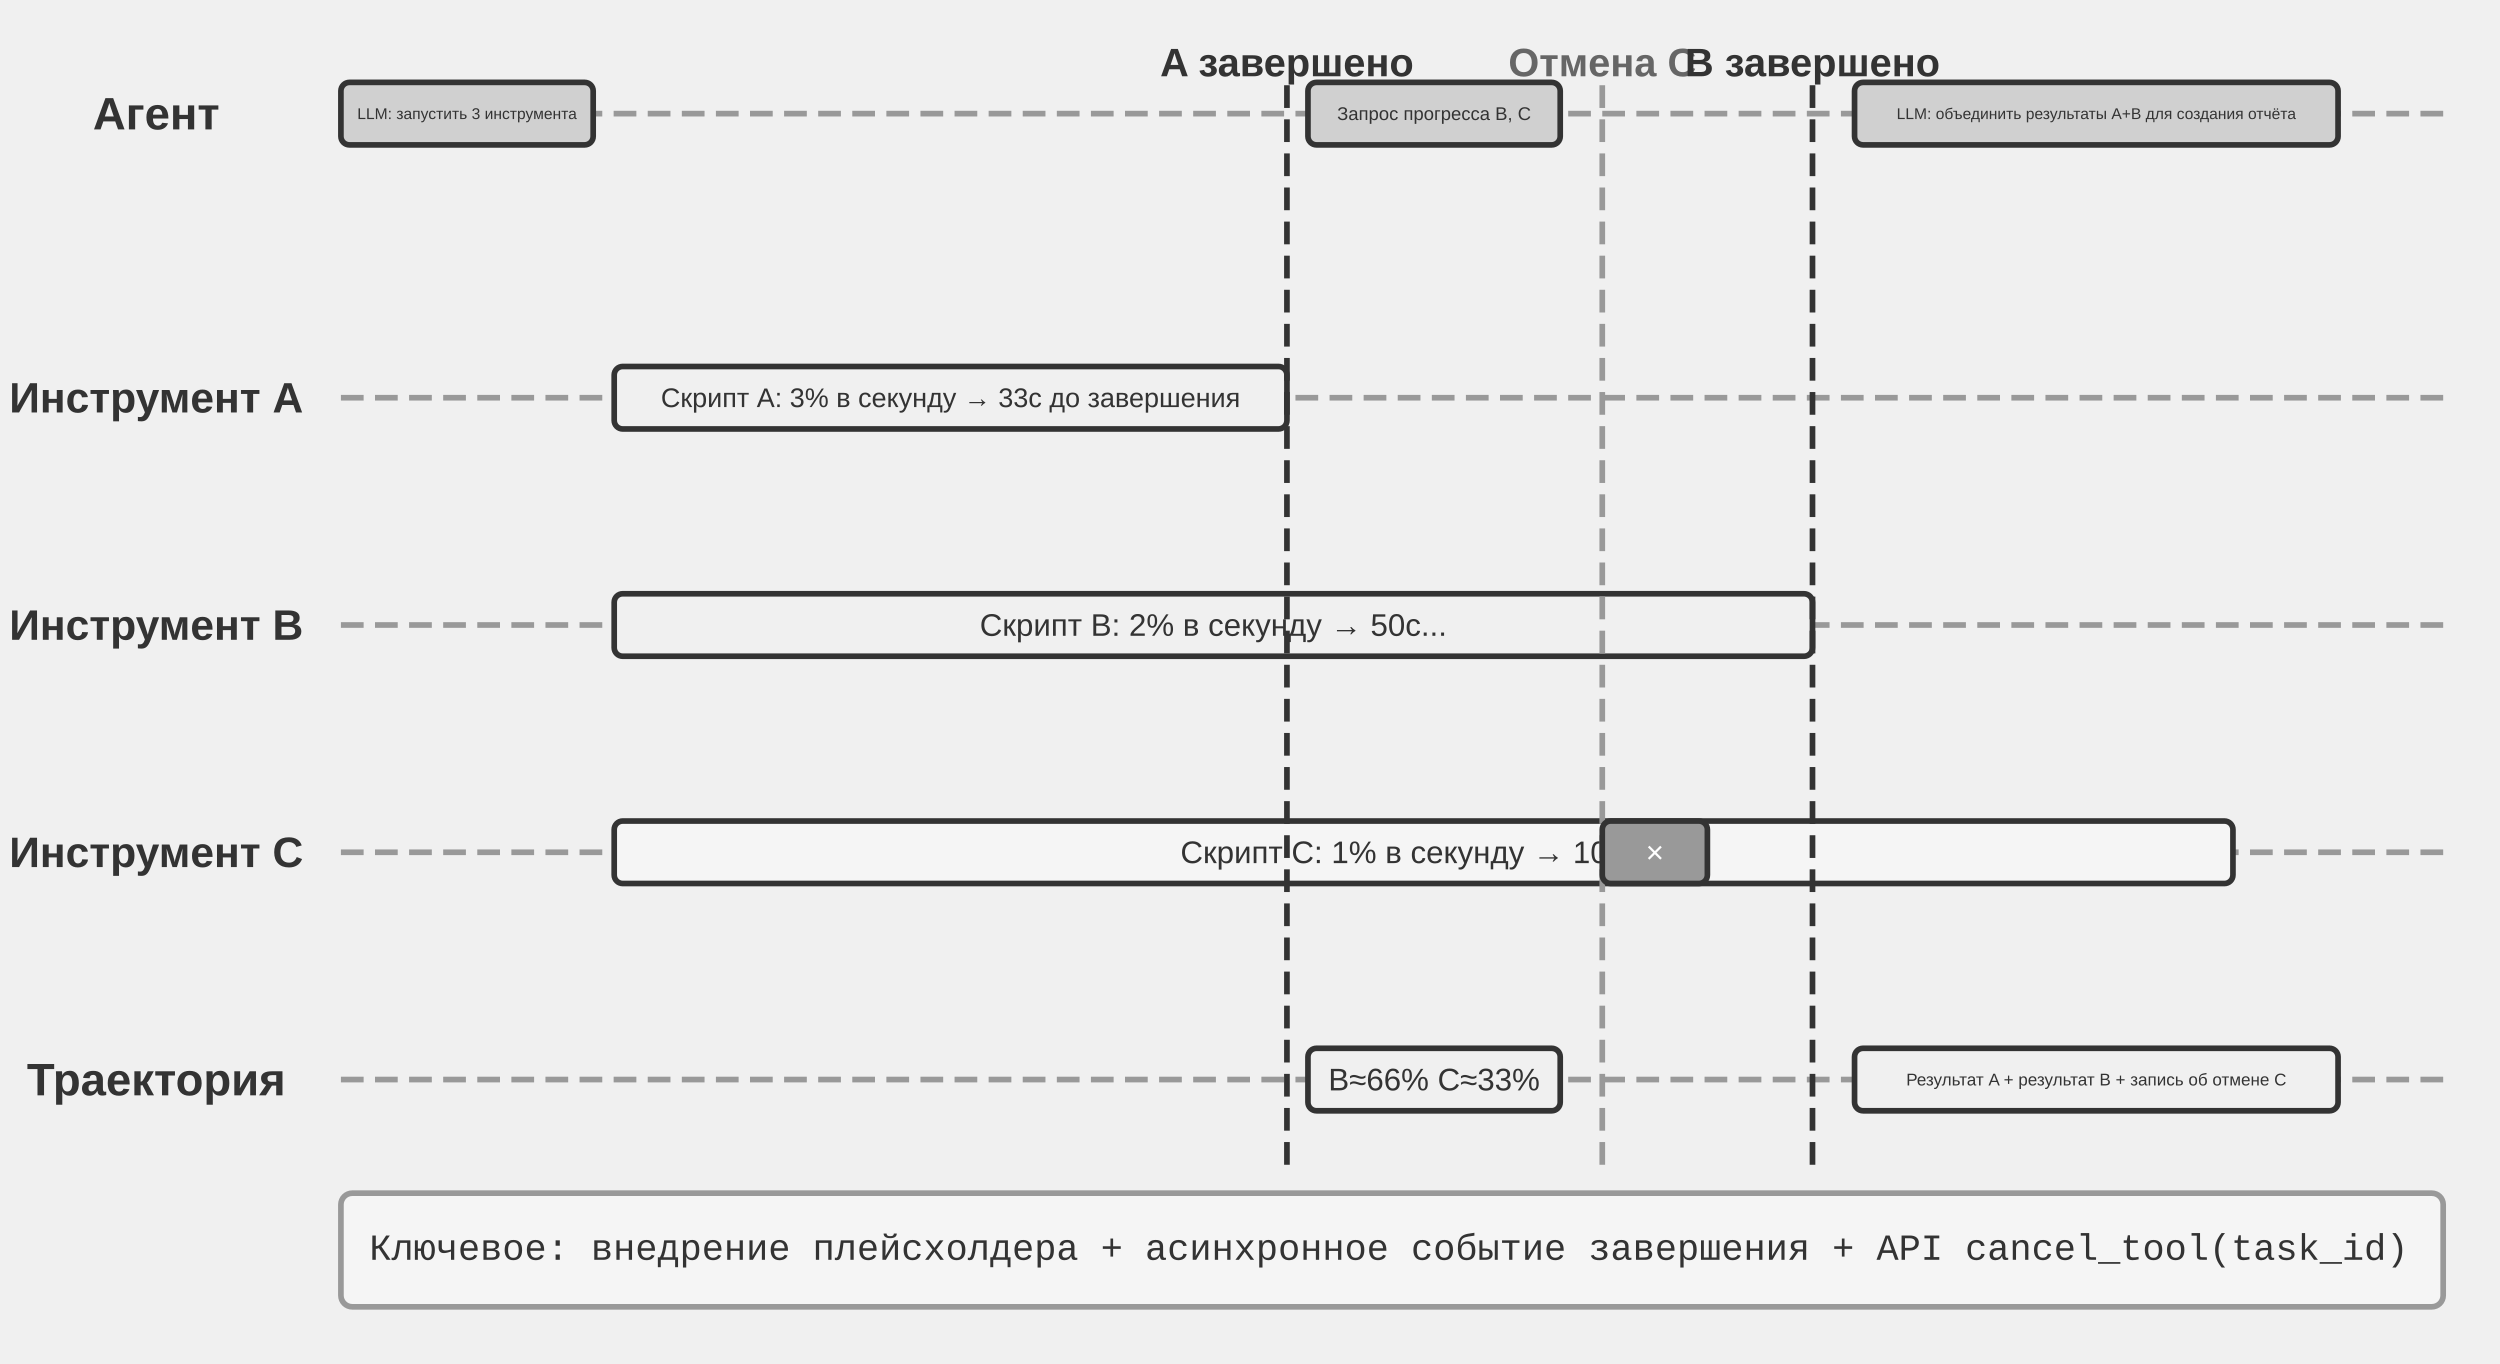
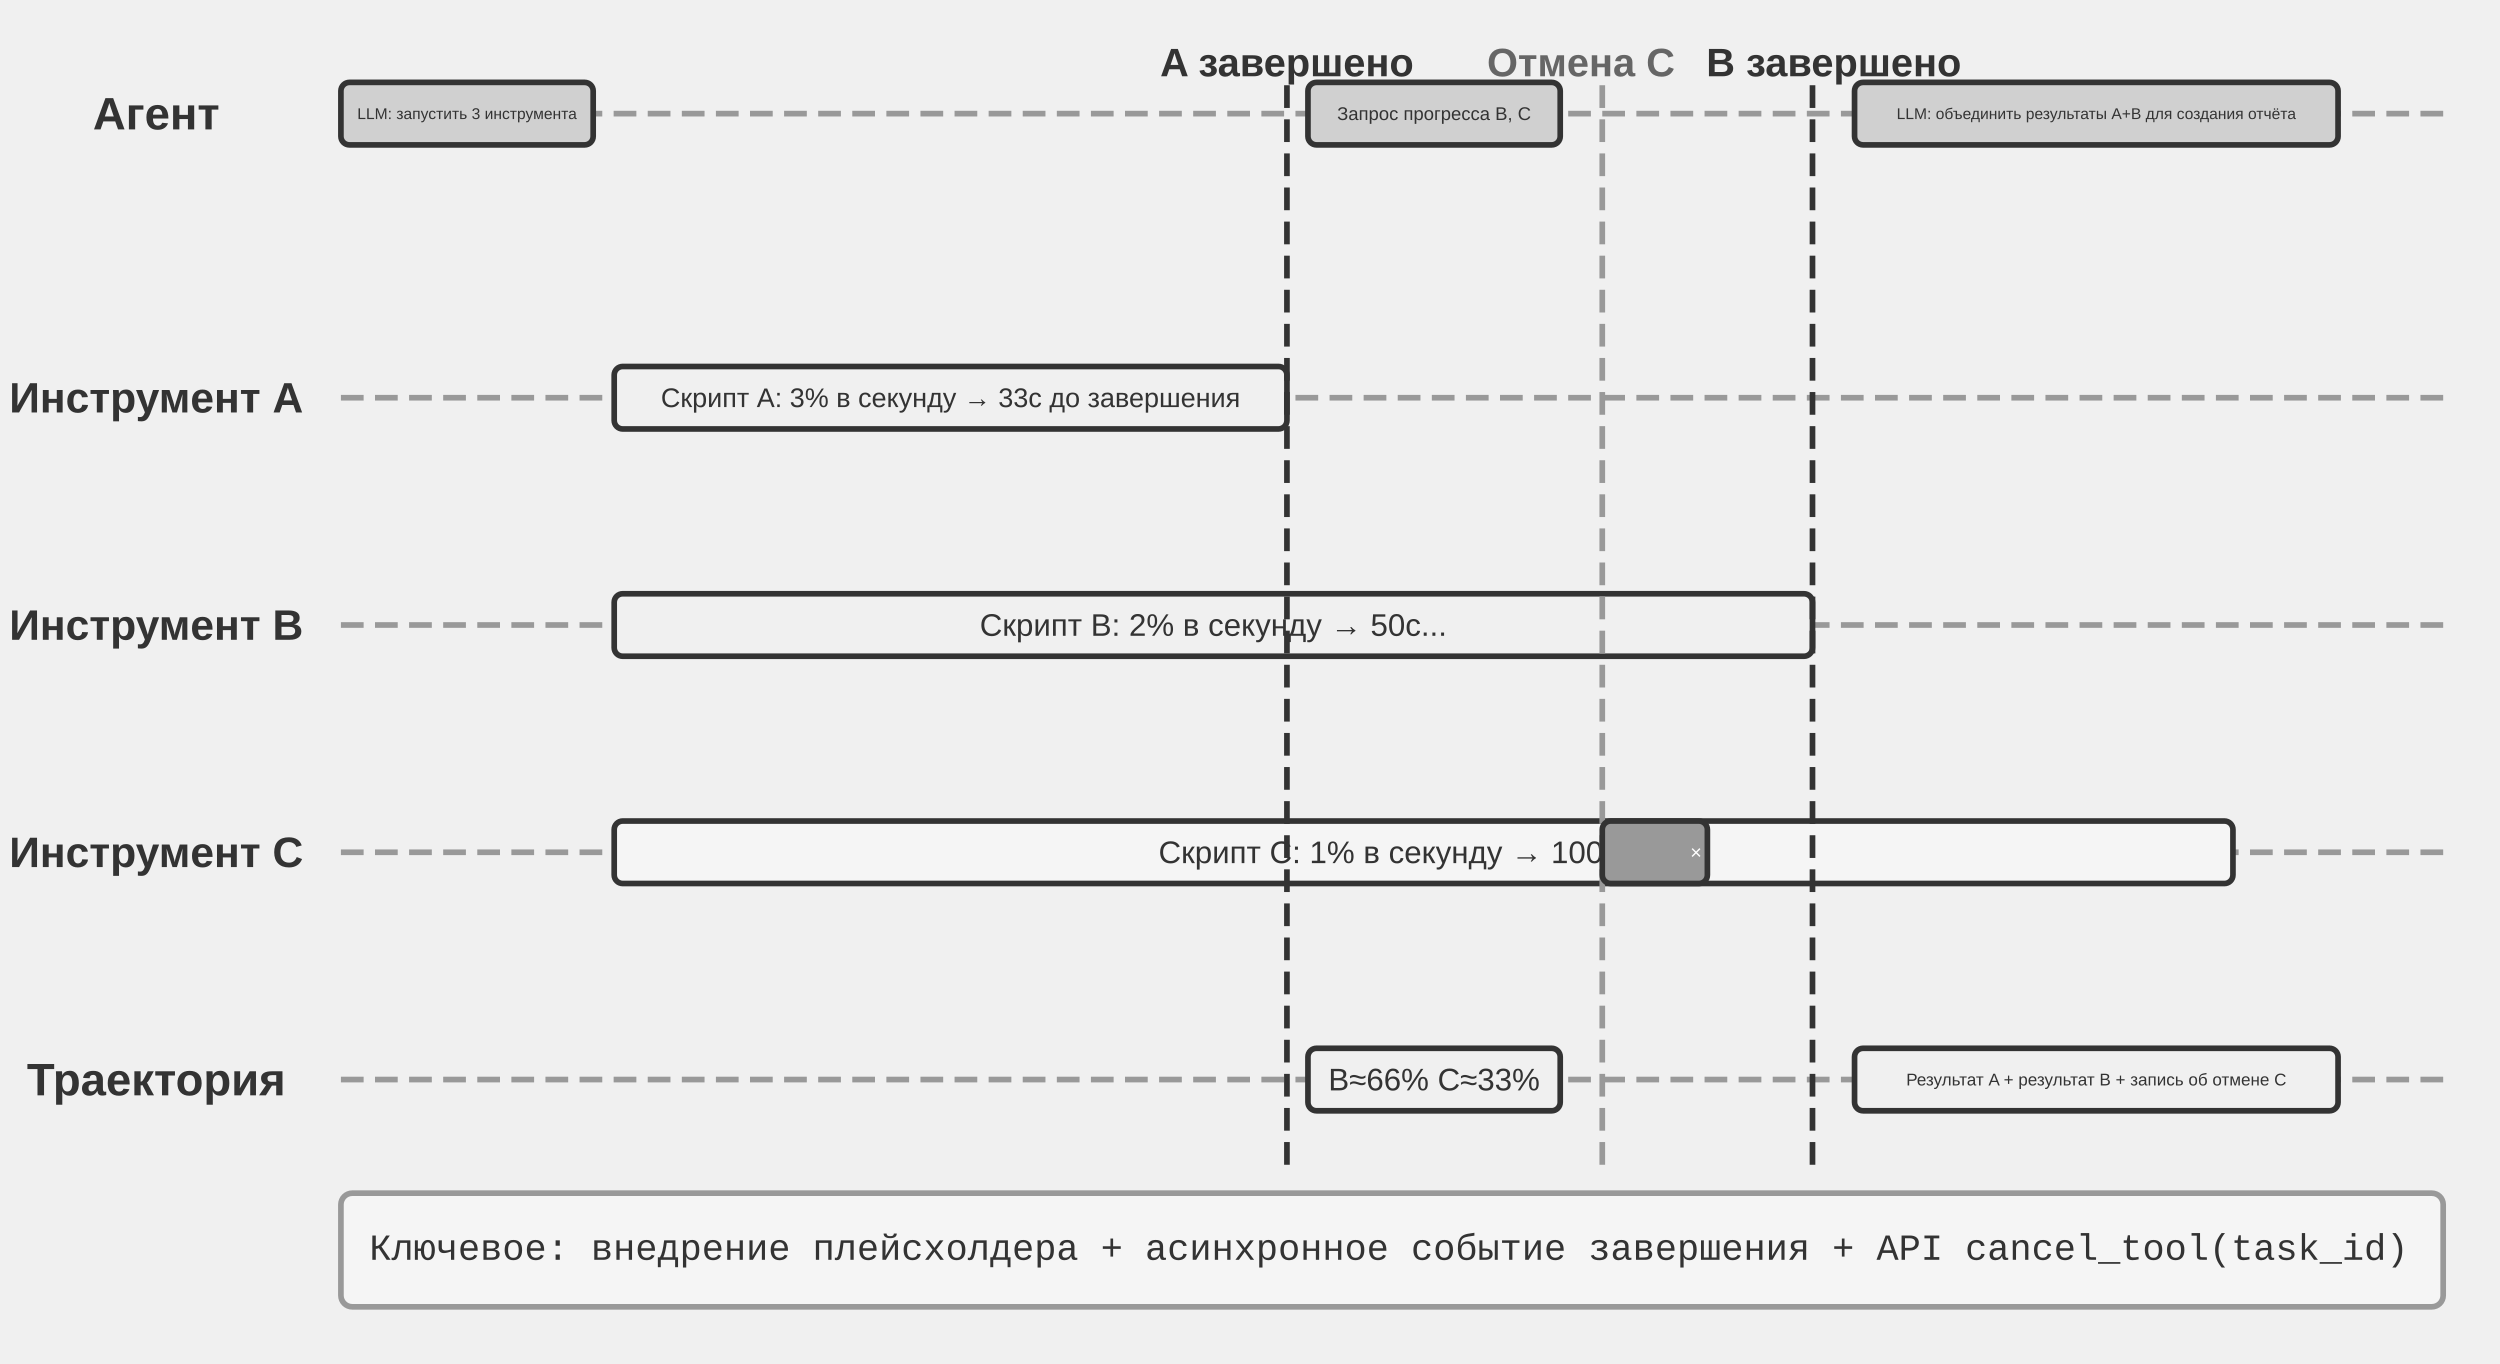
<svg xmlns="http://www.w3.org/2000/svg" viewBox="0 40 880 480" width="880" height="480" style="background:#ffffff">
  <defs>
    <marker id="ah" markerWidth="12" markerHeight="8" refX="12" refY="4" orient="auto">
      <polygon points="0 0, 12 4, 0 8" fill="#333333" />
    </marker>
    <marker id="ah-light" markerWidth="12" markerHeight="8" refX="12" refY="4" orient="auto">
      <polygon points="0 0, 12 4, 0 8" fill="#999999" />
    </marker>
  </defs>
  <text x="55" y="80" font-family="Arial, 'Helvetica Neue', Helvetica, 'PingFang SC', 'Microsoft YaHei', sans-serif" font-size="16" fill="#333333" text-anchor="middle" dominant-baseline="central" font-weight="bold">Агент</text>
  <line x1="120" y1="80" x2="860" y2="80" stroke="#999999" stroke-width="2" stroke-dasharray="8,4" />
  <text x="55" y="180" font-family="Arial, 'Helvetica Neue', Helvetica, 'PingFang SC', 'Microsoft YaHei', sans-serif" font-size="15" fill="#333333" text-anchor="middle" dominant-baseline="central" font-weight="bold">Инструмент A</text>
  <line x1="120" y1="180" x2="860" y2="180" stroke="#999999" stroke-width="2" stroke-dasharray="8,4" />
  <text x="55" y="260" font-family="Arial, 'Helvetica Neue', Helvetica, 'PingFang SC', 'Microsoft YaHei', sans-serif" font-size="15" fill="#333333" text-anchor="middle" dominant-baseline="central" font-weight="bold">Инструмент B</text>
  <line x1="120" y1="260" x2="860" y2="260" stroke="#999999" stroke-width="2" stroke-dasharray="8,4" />
  <text x="55" y="340" font-family="Arial, 'Helvetica Neue', Helvetica, 'PingFang SC', 'Microsoft YaHei', sans-serif" font-size="15" fill="#333333" text-anchor="middle" dominant-baseline="central" font-weight="bold">Инструмент C</text>
  <line x1="120" y1="340" x2="860" y2="340" stroke="#999999" stroke-width="2" stroke-dasharray="8,4" />
  <text x="55" y="420" font-family="Arial, 'Helvetica Neue', Helvetica, 'PingFang SC', 'Microsoft YaHei', sans-serif" font-size="16" fill="#333333" text-anchor="middle" dominant-baseline="central" font-weight="bold">Траектория</text>
  <line x1="120" y1="420" x2="860" y2="420" stroke="#999999" stroke-width="2" stroke-dasharray="8,4" />
  <rect x="120.0" y="69.0" width="88.8" height="22" rx="3" fill="#d0d0d0" stroke="#333333" stroke-width="2" />
  <text x="164.4" y="80" font-family="Arial, 'Helvetica Neue', Helvetica, 'PingFang SC', 'Microsoft YaHei', sans-serif" font-size="5.5" fill="#333333" text-anchor="middle" dominant-baseline="central" font-weight="normal">LLM: запустить 3 инструмента</text>
  <rect x="216.2" y="169.0" width="236.8" height="22" rx="3" fill="#f0f0f0" stroke="#333333" stroke-width="2" />
  <text x="334.6" y="180" font-family="Arial, 'Helvetica Neue', Helvetica, 'PingFang SC', 'Microsoft YaHei', sans-serif" font-size="9.5" fill="#333333" text-anchor="middle" dominant-baseline="central" font-weight="normal">Скрипт A: 3% в секунду → 33с до завершения</text>
  <rect x="216.2" y="249.0" width="421.8" height="22" rx="3" fill="#f0f0f0" stroke="#333333" stroke-width="2" />
  <text x="427.1" y="260" font-family="Arial, 'Helvetica Neue', Helvetica, 'PingFang SC', 'Microsoft YaHei', sans-serif" font-size="11" fill="#333333" text-anchor="middle" dominant-baseline="central" font-weight="normal">Скрипт B: 2% в секунду → 50с...</text>
  <rect x="216.2" y="329.0" width="569.8" height="22" rx="3" fill="#f5f5f5" stroke="#333333" stroke-width="2" />
-   <text x="501.1" y="340" font-family="Arial, 'Helvetica Neue', Helvetica, 'PingFang SC', 'Microsoft YaHei', sans-serif" font-size="11" fill="#333333" text-anchor="middle" dominant-baseline="central" font-weight="normal">Скрипт C: 1% в секунду → 100с...</text>
+   <text x="493.4" y="340" font-family="Arial, 'Helvetica Neue', Helvetica, 'PingFang SC', 'Microsoft YaHei', sans-serif" font-size="11" fill="#333333" text-anchor="middle" dominant-baseline="central" font-weight="normal">Скрипт C: 1% в секунду → 100с...</text>
  <line x1="453.0" y1="70" x2="453.0" y2="450" stroke="#333333" stroke-width="2" stroke-dasharray="8,4" />
  <text x="453.0" y="62" font-family="Arial, 'Helvetica Neue', Helvetica, 'PingFang SC', 'Microsoft YaHei', sans-serif" font-size="14" fill="#333333" text-anchor="middle" dominant-baseline="central" font-weight="bold">A завершено</text>
  <rect x="460.4" y="69.0" width="88.8" height="22" rx="3" fill="#d0d0d0" stroke="#333333" stroke-width="2" />
  <text x="504.8" y="80" font-family="Arial, 'Helvetica Neue', Helvetica, 'PingFang SC', 'Microsoft YaHei', sans-serif" font-size="6.5" fill="#333333" text-anchor="middle" dominant-baseline="central" font-weight="normal">Запрос прогресса B, C</text>
  <rect x="460.4" y="409.0" width="88.8" height="22" rx="3" fill="#f0f0f0" stroke="#333333" stroke-width="2" />
  <text x="504.8" y="420" font-family="Arial, 'Helvetica Neue', Helvetica, 'PingFang SC', 'Microsoft YaHei', sans-serif" font-size="11" fill="#333333" text-anchor="middle" dominant-baseline="central" font-weight="normal">B≈66% C≈33%</text>
  <line x1="564.0" y1="70" x2="564.0" y2="450" stroke="#999999" stroke-width="2" stroke-dasharray="8,4" />
-   <text x="564.0" y="62" font-family="Arial, 'Helvetica Neue', Helvetica, 'PingFang SC', 'Microsoft YaHei', sans-serif" font-size="14" fill="#666666" text-anchor="middle" dominant-baseline="central" font-weight="bold">Отмена C</text>
+   <text x="556.5" y="62" font-family="Arial, 'Helvetica Neue', Helvetica, 'PingFang SC', 'Microsoft YaHei', sans-serif" font-size="14" fill="#666666" text-anchor="middle" dominant-baseline="central" font-weight="bold">Отмена C</text>
  <rect x="564.0" y="329.0" width="37.0" height="22" rx="3" fill="#999999" stroke="#333333" stroke-width="2" />
-   <text x="582.5" y="340" font-family="Arial, 'Helvetica Neue', Helvetica, 'PingFang SC', 'Microsoft YaHei', sans-serif" font-size="11" fill="#ffffff" text-anchor="middle" dominant-baseline="central" font-weight="normal">×</text>
+   <text x="597" y="340" font-family="Arial, 'Helvetica Neue', Helvetica, 'PingFang SC', 'Microsoft YaHei', sans-serif" font-size="7" fill="#ffffff" text-anchor="middle" dominant-baseline="central" font-weight="normal">×</text>
  <line x1="638.0" y1="70" x2="638.0" y2="450" stroke="#333333" stroke-width="2" stroke-dasharray="8,4" />
-   <text x="638.0" y="62" font-family="Arial, 'Helvetica Neue', Helvetica, 'PingFang SC', 'Microsoft YaHei', sans-serif" font-size="14" fill="#333333" text-anchor="middle" dominant-baseline="central" font-weight="bold">B завершено</text>
+   <text x="645.5" y="62" font-family="Arial, 'Helvetica Neue', Helvetica, 'PingFang SC', 'Microsoft YaHei', sans-serif" font-size="14" fill="#333333" text-anchor="middle" dominant-baseline="central" font-weight="bold">B завершено</text>
  <rect x="652.8" y="69.0" width="170.2" height="22" rx="3" fill="#d0d0d0" stroke="#333333" stroke-width="2" />
  <text x="737.9" y="80" font-family="Arial, 'Helvetica Neue', Helvetica, 'PingFang SC', 'Microsoft YaHei', sans-serif" font-size="5.5" fill="#333333" text-anchor="middle" dominant-baseline="central" font-weight="normal">LLM: объединить результаты A+B для создания отчёта</text>
  <rect x="652.8" y="409.0" width="170.2" height="22" rx="3" fill="#f0f0f0" stroke="#333333" stroke-width="2" />
  <text x="737.9" y="420" font-family="Arial, 'Helvetica Neue', Helvetica, 'PingFang SC', 'Microsoft YaHei', sans-serif" font-size="6" fill="#333333" text-anchor="middle" dominant-baseline="central" font-weight="normal">Результат A + результат B + запись об отмене C</text>
  <rect x="120" y="460" width="740" height="40" rx="4" fill="#f5f5f5" stroke="#999999" stroke-width="2" />
  <text x="130" y="480" font-family="'Courier New', Courier, monospace" font-size="13" fill="#333333" text-anchor="start" dominant-baseline="central">Ключевое: внедрение плейсхолдера + асинхронное событие завершения + API cancel_tool(task_id)</text>
</svg>
